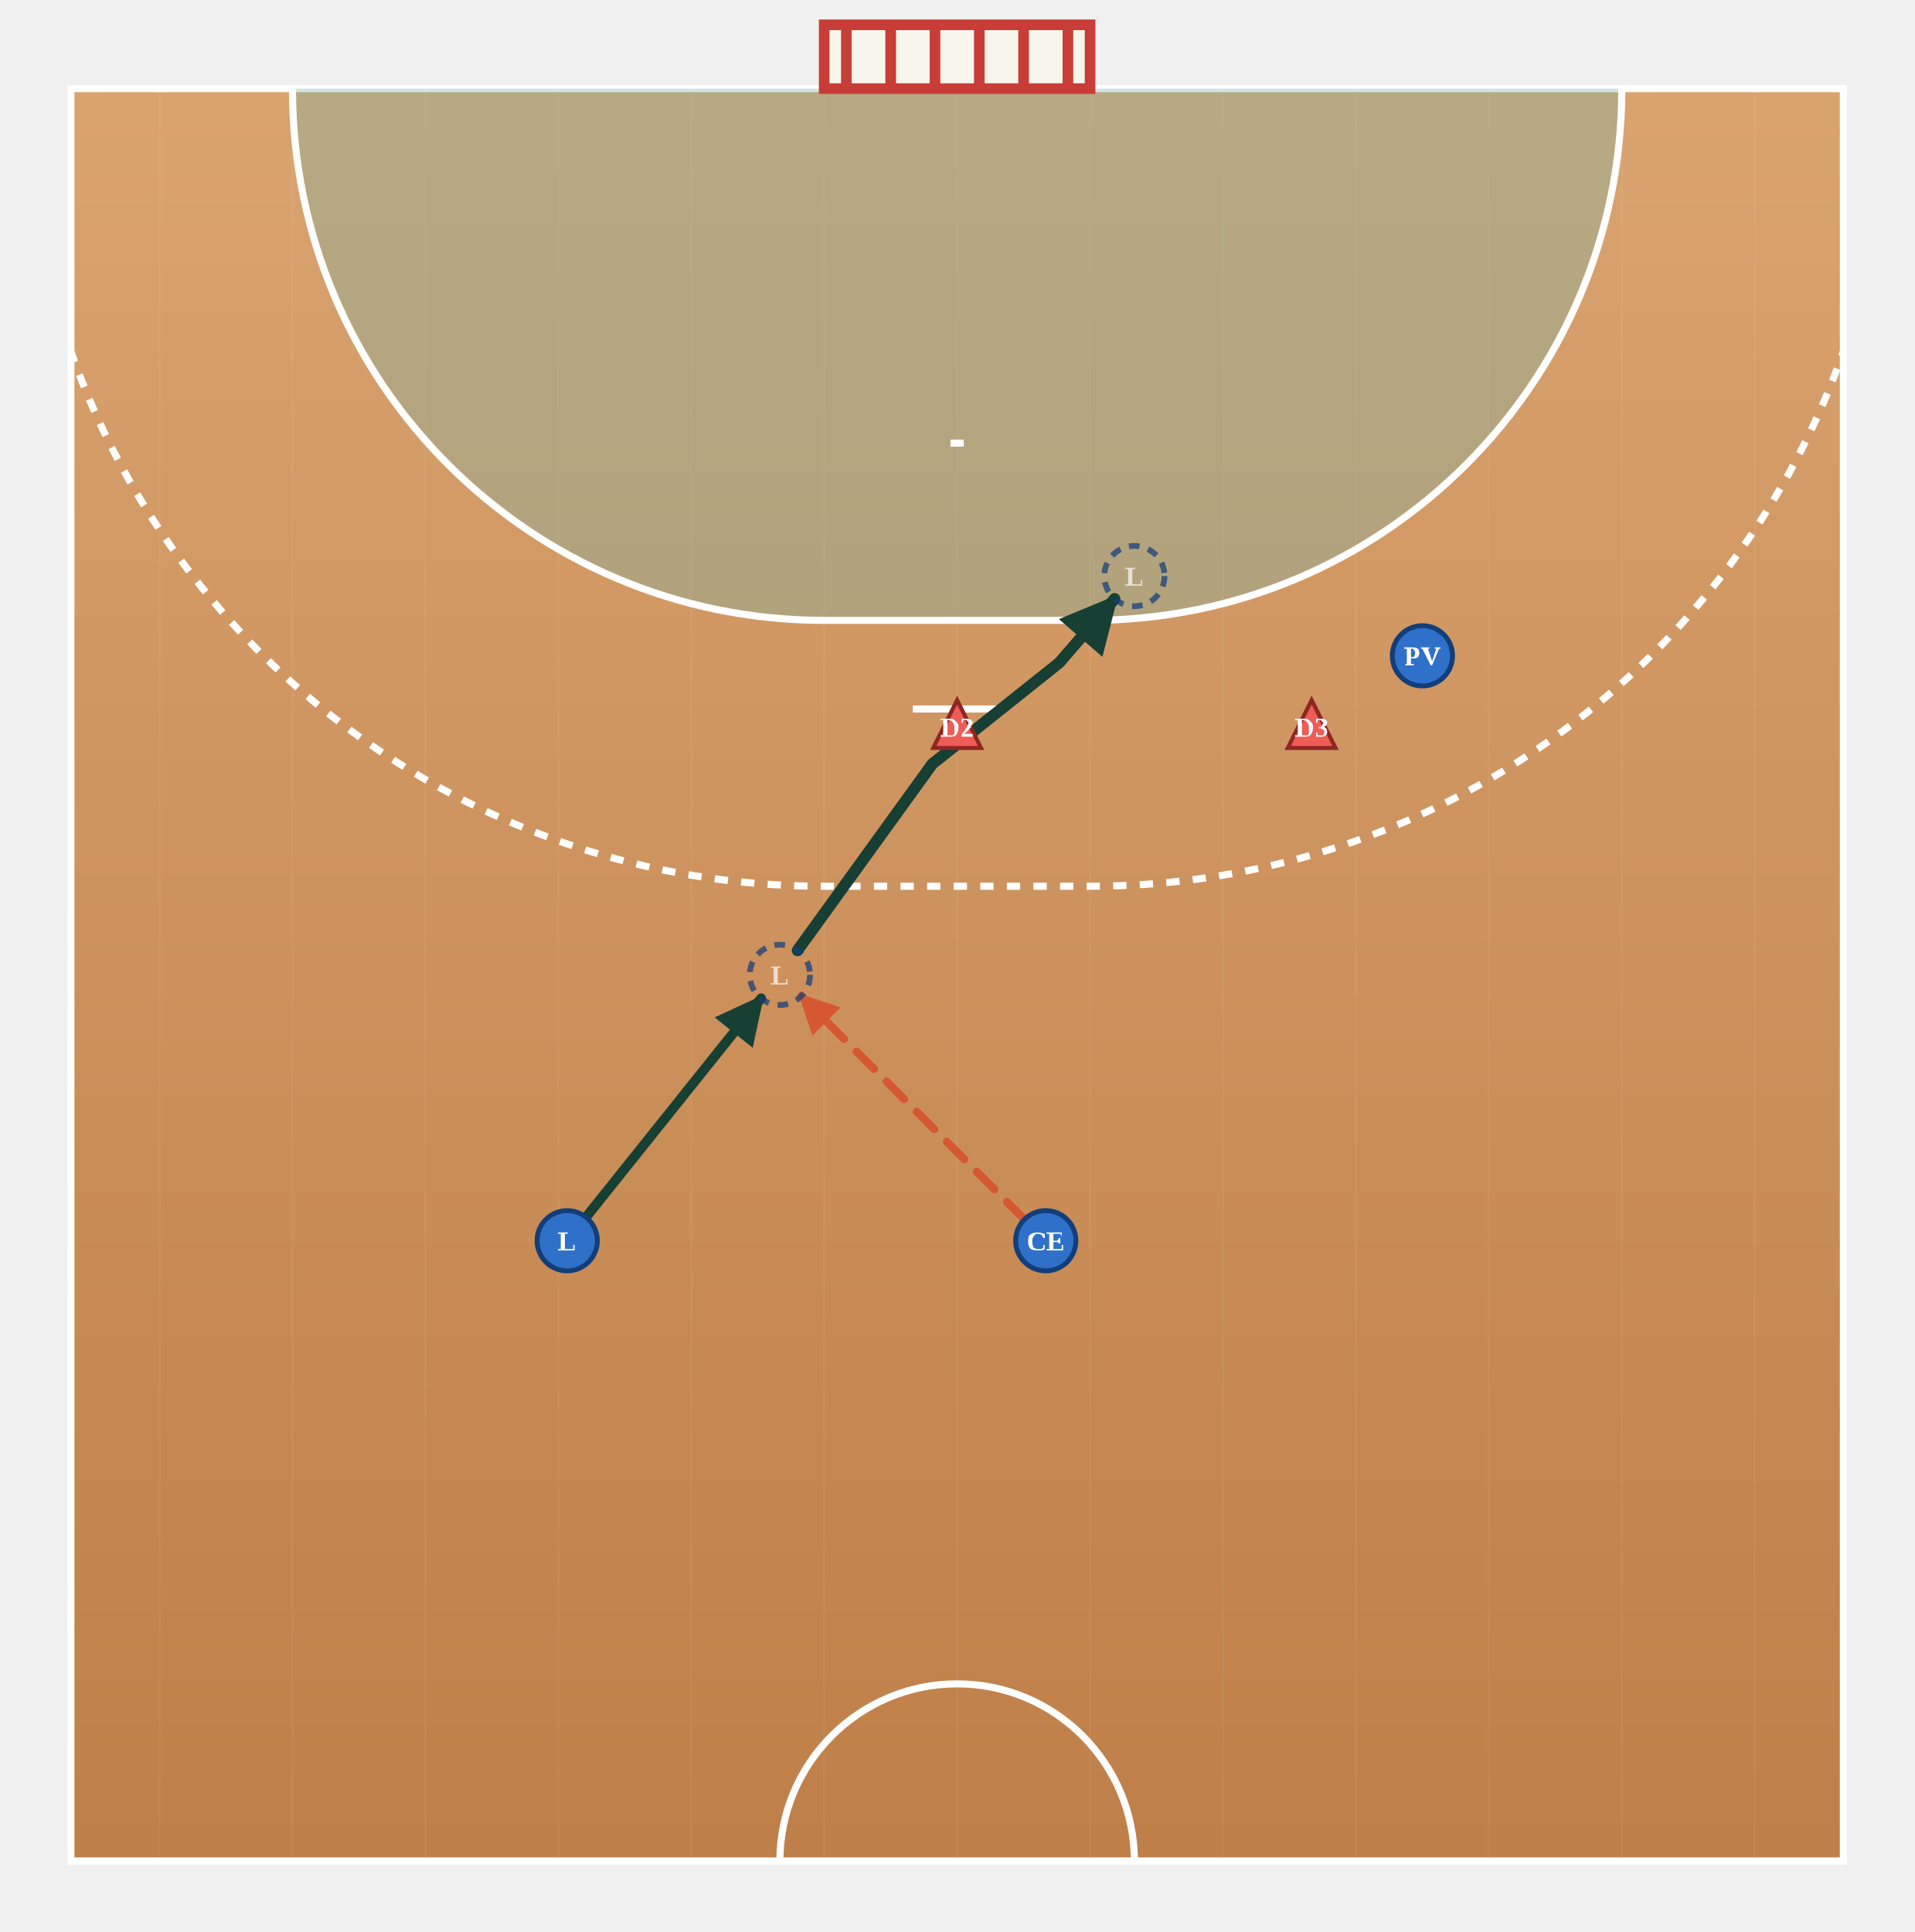
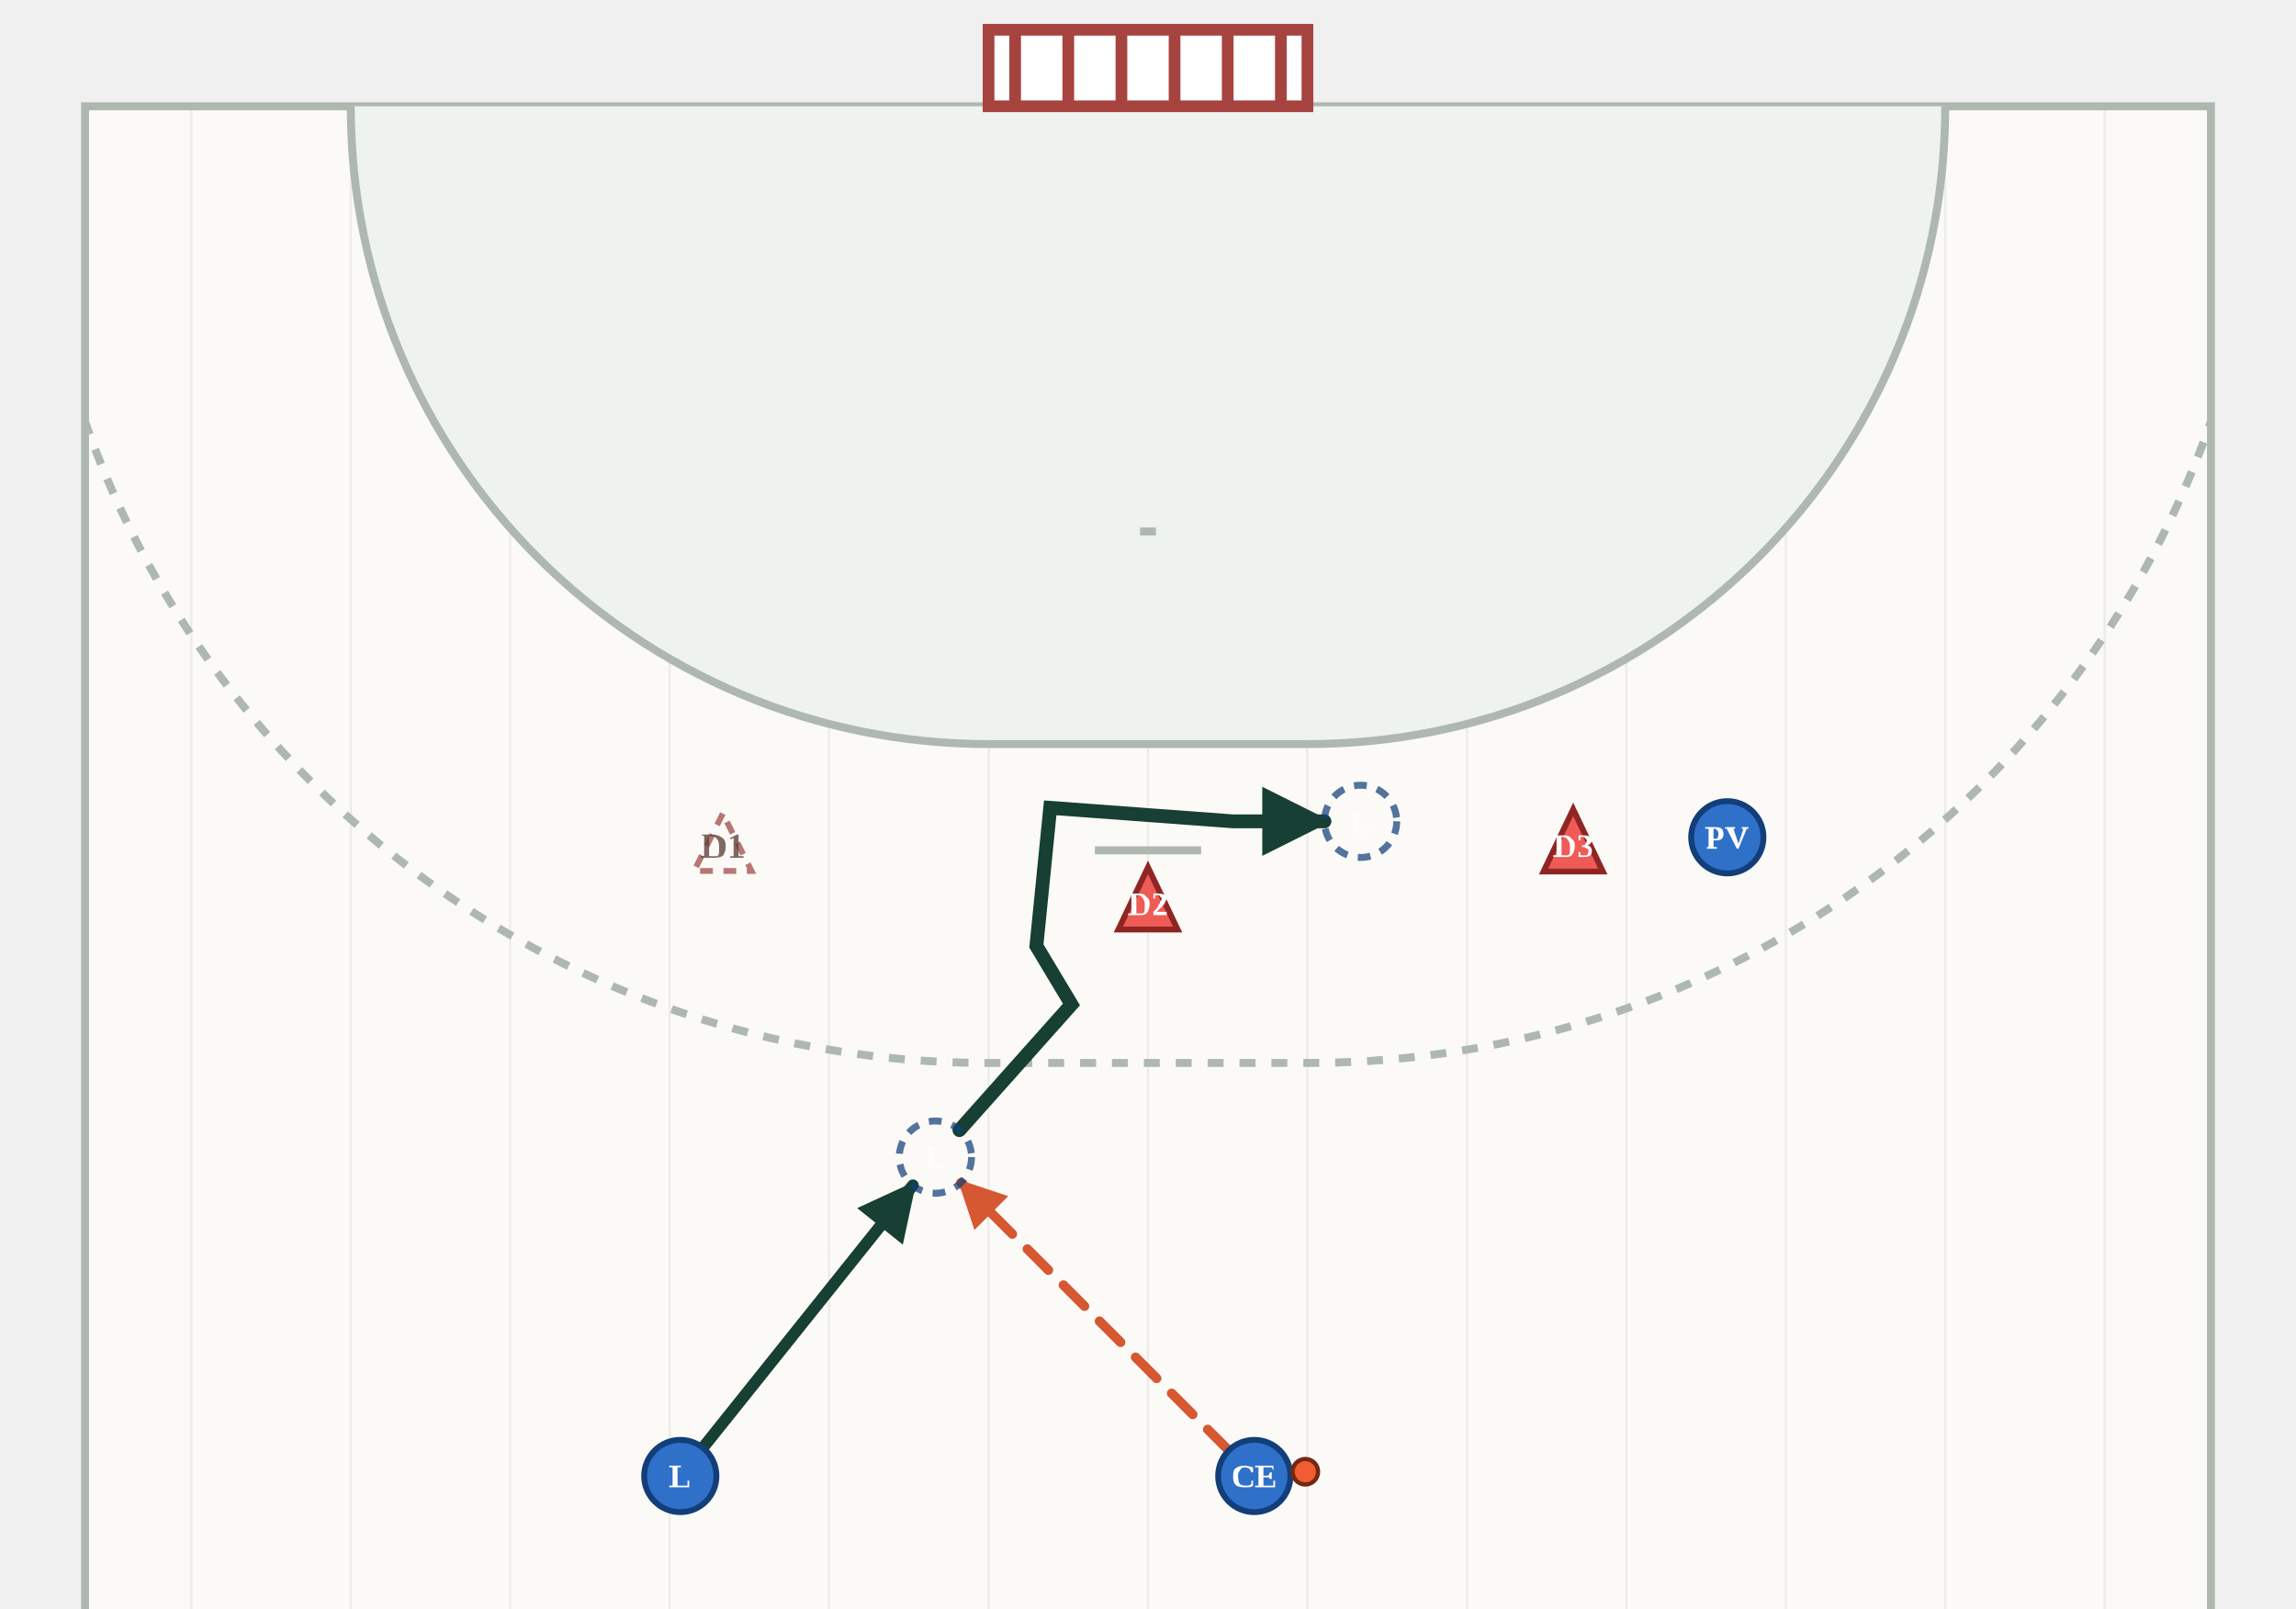
- <svg xmlns="http://www.w3.org/2000/svg" viewBox="-0.8 -1 21.6 21.8" class="traca-court view-clean" role="img" aria-label="Representació editable de A2_RECEPTION_FEINT_2X1">
+ <svg xmlns="http://www.w3.org/2000/svg" viewBox="-0.8 -1 21.6 15.136" class="traca-court view-clean" role="img" aria-label="Representació editable de A2_RECEPTION_FEINT_2X1">
  <defs>
-     <linearGradient id="court-floor" x1="0" y1="0" x2="0" y2="1">
-       <stop offset="0%" stop-color="#d9a36f" />
-       <stop offset="100%" stop-color="#bf7f49" />
-     </linearGradient>
    <clipPath id="court-clip">
      <rect x="0" y="0" width="20" height="20" />
    </clipPath>
    <marker id="traca-arrow-dark" viewBox="0 0 10 10" refX="9" refY="5" markerWidth="5" markerHeight="5" orient="auto">
      <path d="M 0 0 L 10 5 L 0 10 z" fill="#173f33" />
    </marker>
    <marker id="traca-arrow-pass" viewBox="0 0 10 10" refX="9" refY="5" markerWidth="5" markerHeight="5" orient="auto">
      <path d="M 0 0 L 10 5 L 0 10 z" fill="#d55832" />
    </marker>
    <marker id="traca-arrow-shot" viewBox="0 0 10 10" refX="9" refY="5" markerWidth="5" markerHeight="5" orient="auto">
-       <path d="M 0 0 L 10 5 L 0 10 z" fill="#b3232b" />
+       <path d="M 0 0 L 10 5 L 0 10 z" fill="#a51f28" />
    </marker>
  </defs>
-   <rect x="0" y="0" width="20" height="20" fill="url(#court-floor)" />
-   <line x1="1" y1="0" x2="1" y2="20" stroke="#fff" stroke-opacity="0.05" stroke-width="0.025" />
-   <line x1="2.5" y1="0" x2="2.5" y2="20" stroke="#fff" stroke-opacity="0.05" stroke-width="0.025" />
-   <line x1="4" y1="0" x2="4" y2="20" stroke="#fff" stroke-opacity="0.05" stroke-width="0.025" />
-   <line x1="5.5" y1="0" x2="5.5" y2="20" stroke="#fff" stroke-opacity="0.05" stroke-width="0.025" />
-   <line x1="7" y1="0" x2="7" y2="20" stroke="#fff" stroke-opacity="0.05" stroke-width="0.025" />
-   <line x1="8.5" y1="0" x2="8.5" y2="20" stroke="#fff" stroke-opacity="0.05" stroke-width="0.025" />
-   <line x1="10" y1="0" x2="10" y2="20" stroke="#fff" stroke-opacity="0.05" stroke-width="0.025" />
-   <line x1="11.5" y1="0" x2="11.5" y2="20" stroke="#fff" stroke-opacity="0.05" stroke-width="0.025" />
-   <line x1="13" y1="0" x2="13" y2="20" stroke="#fff" stroke-opacity="0.05" stroke-width="0.025" />
-   <line x1="14.5" y1="0" x2="14.5" y2="20" stroke="#fff" stroke-opacity="0.05" stroke-width="0.025" />
-   <line x1="16" y1="0" x2="16" y2="20" stroke="#fff" stroke-opacity="0.05" stroke-width="0.025" />
-   <line x1="17.5" y1="0" x2="17.5" y2="20" stroke="#fff" stroke-opacity="0.05" stroke-width="0.025" />
-   <line x1="19" y1="0" x2="19" y2="20" stroke="#fff" stroke-opacity="0.05" stroke-width="0.025" />
-   <rect x="0" y="0" width="20" height="20" fill="none" stroke="#fff" stroke-width="0.08" />
-   <path d="M 2.5 0 A 6 6 0 0 0 8.5 6 L 11.5 6 A 6 6 0 0 0 17.5 0" fill="#78b8ad" fill-opacity="0.34" stroke="#fff" stroke-width="0.08" />
-   <path d="M -0.5 0 A 9 9 0 0 0 8.5 9 L 11.5 9 A 9 9 0 0 0 20.5 0" fill="none" stroke="#fff" stroke-width="0.08" stroke-dasharray="0.15 0.15" clip-path="url(#court-clip)" />
-   <line x1="9.5" y1="7" x2="10.5" y2="7" stroke="#fff" stroke-width="0.08" />
-   <line x1="9.925" y1="4" x2="10.075" y2="4" stroke="#fff" stroke-width="0.08" />
-   <line x1="0" y1="20" x2="20" y2="20" stroke="#fff" stroke-width="0.08" />
-   <path d="M 8 20 A 2 2 0 0 1 12 20" fill="none" stroke="#fff" stroke-width="0.08" />
-   <rect x="8.5" y="-0.72" width="3" height="0.72" fill="#f8f5ec" stroke="#c83d37" stroke-width="0.12" />
-   <line x1="8.75" y1="-0.72" x2="8.75" y2="0" stroke="#c83d37" stroke-width="0.12" />
-   <line x1="9.25" y1="-0.72" x2="9.25" y2="0" stroke="#c83d37" stroke-width="0.12" />
-   <line x1="9.75" y1="-0.72" x2="9.75" y2="0" stroke="#c83d37" stroke-width="0.12" />
-   <line x1="10.25" y1="-0.72" x2="10.25" y2="0" stroke="#c83d37" stroke-width="0.12" />
-   <line x1="10.75" y1="-0.72" x2="10.75" y2="0" stroke="#c83d37" stroke-width="0.12" />
-   <line x1="11.25" y1="-0.72" x2="11.25" y2="0" stroke="#c83d37" stroke-width="0.12" />
-   <path d="M 10.76 12.76 L 8.24 10.24" fill="none" stroke="#d55832" stroke-width="0.09" stroke-dasharray="0.28 0.2" stroke-linecap="round" stroke-linejoin="miter" marker-end="url(#traca-arrow-pass)" class="selectable exercise-path" data-ref="geometry:common_path:PATH_VIS_A001_PASS_PATH" data-kind="path" data-path-suffix="segments" />
-   <path d="M 5.812 12.735 L 7.788 10.265" fill="none" stroke="#173f33" stroke-width="0.11" stroke-linecap="round" stroke-linejoin="miter" marker-end="url(#traca-arrow-dark)" class="selectable exercise-path" data-ref="geometry:common_path:PATH_VIS_A002_MOVEMENT_PATH" data-kind="path" data-path-suffix="segments" />
-   <path d="M 8.199 9.724 L 9.72 7.62 L 11.15 6.48 L 11.777 5.757" fill="none" stroke="#173f33" stroke-width="0.13" stroke-linecap="round" stroke-linejoin="miter" marker-end="url(#traca-arrow-dark)" class="selectable exercise-path" data-ref="geometry:common_path:PATH_VIS_A003_FEINT_PATH" data-kind="path" data-path-suffix="segments" />
-   <g class="participant-state-node" role="img" pointer-events="none" aria-label="Posició futura L">
-     <circle cx="12" cy="5.5" r="0.34" fill="none" stroke="#123e79" stroke-opacity="0.72" stroke-width="0.065" stroke-dasharray="0.12 0.1" />
-     <text x="12" y="5.61" text-anchor="middle" fill="#ffffff" fill-opacity="0.68" font-size="0.31" font-weight="850" pointer-events="none">L</text>
+   <rect x="0" y="0" width="20" height="20" fill="#fbfaf7" />
+   <line x1="1" y1="0" x2="1" y2="20" stroke="#dedbd2" stroke-opacity="0.45" stroke-width="0.02" />
+   <line x1="2.5" y1="0" x2="2.5" y2="20" stroke="#dedbd2" stroke-opacity="0.45" stroke-width="0.02" />
+   <line x1="4" y1="0" x2="4" y2="20" stroke="#dedbd2" stroke-opacity="0.45" stroke-width="0.02" />
+   <line x1="5.5" y1="0" x2="5.5" y2="20" stroke="#dedbd2" stroke-opacity="0.45" stroke-width="0.02" />
+   <line x1="7" y1="0" x2="7" y2="20" stroke="#dedbd2" stroke-opacity="0.45" stroke-width="0.02" />
+   <line x1="8.5" y1="0" x2="8.5" y2="20" stroke="#dedbd2" stroke-opacity="0.45" stroke-width="0.02" />
+   <line x1="10" y1="0" x2="10" y2="20" stroke="#dedbd2" stroke-opacity="0.45" stroke-width="0.02" />
+   <line x1="11.5" y1="0" x2="11.5" y2="20" stroke="#dedbd2" stroke-opacity="0.45" stroke-width="0.02" />
+   <line x1="13" y1="0" x2="13" y2="20" stroke="#dedbd2" stroke-opacity="0.45" stroke-width="0.02" />
+   <line x1="14.5" y1="0" x2="14.5" y2="20" stroke="#dedbd2" stroke-opacity="0.45" stroke-width="0.02" />
+   <line x1="16" y1="0" x2="16" y2="20" stroke="#dedbd2" stroke-opacity="0.45" stroke-width="0.02" />
+   <line x1="17.5" y1="0" x2="17.5" y2="20" stroke="#dedbd2" stroke-opacity="0.45" stroke-width="0.02" />
+   <line x1="19" y1="0" x2="19" y2="20" stroke="#dedbd2" stroke-opacity="0.45" stroke-width="0.02" />
+   <rect x="0" y="0" width="20" height="20" fill="none" stroke="#aeb8b0" stroke-width="0.075" />
+   <path d="M 2.5 0 A 6 6 0 0 0 8.5 6 L 11.5 6 A 6 6 0 0 0 17.5 0" fill="#eef3ef" stroke="#aeb8b0" stroke-width="0.075" />
+   <path d="M -0.5 0 A 9 9 0 0 0 8.5 9 L 11.5 9 A 9 9 0 0 0 20.5 0" fill="none" stroke="#aeb8b0" stroke-width="0.075" stroke-dasharray="0.15 0.15" clip-path="url(#court-clip)" />
+   <line x1="9.5" y1="7" x2="10.5" y2="7" stroke="#aeb8b0" stroke-width="0.075" />
+   <line x1="9.925" y1="4" x2="10.075" y2="4" stroke="#aeb8b0" stroke-width="0.075" />
+   <line x1="0" y1="20" x2="20" y2="20" stroke="#aeb8b0" stroke-width="0.075" />
+   <path d="M 8 20 A 2 2 0 0 1 12 20" fill="none" stroke="#aeb8b0" stroke-width="0.075" />
+   <rect x="8.5" y="-0.72" width="3" height="0.72" fill="#ffffff" stroke="#a7433f" stroke-width="0.11" />
+   <line x1="8.75" y1="-0.72" x2="8.75" y2="0" stroke="#a7433f" stroke-width="0.11" />
+   <line x1="9.25" y1="-0.72" x2="9.25" y2="0" stroke="#a7433f" stroke-width="0.11" />
+   <line x1="9.75" y1="-0.72" x2="9.75" y2="0" stroke="#a7433f" stroke-width="0.11" />
+   <line x1="10.25" y1="-0.72" x2="10.25" y2="0" stroke="#a7433f" stroke-width="0.11" />
+   <line x1="10.75" y1="-0.72" x2="10.75" y2="0" stroke="#a7433f" stroke-width="0.11" />
+   <line x1="11.25" y1="-0.72" x2="11.25" y2="0" stroke="#a7433f" stroke-width="0.11" />
+   <path d="M 10.76 12.646 L 8.24 10.126" fill="none" stroke="#d55832" stroke-width="0.09" stroke-dasharray="0.28 0.20" stroke-linecap="round" stroke-linejoin="miter" marker-end="url(#traca-arrow-pass)" class="selectable exercise-path" data-ref="geometry:common_path:PATH_VIS_A001_PASS_PATH" data-kind="path" data-path-suffix="segments" />
+   <path d="M 5.812 12.621 L 7.788 10.151" fill="none" stroke="#173f33" stroke-width="0.11" stroke-linecap="round" stroke-linejoin="miter" marker-end="url(#traca-arrow-dark)" class="selectable exercise-path" data-ref="geometry:common_path:PATH_VIS_A002_MOVEMENT_PATH" data-kind="path" data-path-suffix="segments" />
+   <path d="M 8.226 9.632 L 9.28 8.45 L 8.95 7.9 L 9.08 6.6 L 10.8 6.727 L 11.66 6.727" fill="none" stroke="#173f33" stroke-width="0.13" stroke-linecap="round" stroke-linejoin="miter" marker-end="url(#traca-arrow-dark)" class="selectable exercise-path" data-ref="geometry:common_path:PATH_VIS_A003_FEINT_PATH" data-kind="path" data-path-suffix="segments" />
+   <g class="participant-state-node" role="img" pointer-events="none" aria-label="Posició futura L" data-temporal-status="future">
+     <circle cx="12" cy="6.727" r="0.34" fill="none" stroke="#123e79" stroke-opacity="0.72" stroke-width="0.065" stroke-dasharray="0.12 0.10" />
+     <text x="12" y="6.837" text-anchor="middle" fill="#ffffff" fill-opacity="0.68" font-size="0.31" font-weight="800" pointer-events="none">L</text>
  </g>
-   <g class="participant-state-node" role="img" pointer-events="none" aria-label="Posició futura L">
-     <circle cx="8" cy="10" r="0.34" fill="none" stroke="#123e79" stroke-opacity="0.72" stroke-width="0.065" stroke-dasharray="0.12 0.1" />
-     <text x="8" y="10.11" text-anchor="middle" fill="#ffffff" fill-opacity="0.68" font-size="0.31" font-weight="850" pointer-events="none">L</text>
+   <g class="participant-state-node" role="img" pointer-events="none" aria-label="Posició futura L" data-temporal-status="future">
+     <circle cx="8" cy="9.886" r="0.34" fill="none" stroke="#123e79" stroke-opacity="0.72" stroke-width="0.065" stroke-dasharray="0.12 0.10" />
+     <text x="8" y="9.996" text-anchor="middle" fill="#ffffff" fill-opacity="0.68" font-size="0.31" font-weight="800" pointer-events="none">L</text>
+   </g>
+   <g class="contextual-reference-node" role="img" aria-label="Referència estructural D1" data-ref="geometry:contextual_reference:CONTEXT_D1" data-participant-ref="D1" data-active-participant="false" pointer-events="none">
+     <polygon points="6,6.654 5.73,7.194 6.27,7.194" fill="none" stroke="#8f2624" stroke-opacity="0.62" stroke-width="0.055" stroke-dasharray="0.12 0.1" />
+     <text x="6" y="7.074" text-anchor="middle" fill="#5d4039" fill-opacity="0.78" font-size="0.34" font-weight="760">D1</text>
  </g>
  <g class="selectable entity-node" data-ref="geometry:entity:CE" data-kind="entity" tabindex="0" role="button" aria-label="attacker CE" data-state-ref="STATE_CE_S0">
-     <circle cx="11" cy="13" r="0.34" fill="#2f70c9" stroke="#123e79" stroke-width="0.055" />
-     <text x="11" y="13.11" text-anchor="middle" fill="#ffffff" font-size="0.31" font-weight="850" pointer-events="none">CE</text>
+     <circle cx="11" cy="12.886" r="0.34" fill="#2f70c9" stroke="#123e79" stroke-width="0.055" />
+     <text x="11" y="12.996" text-anchor="middle" fill="#ffffff" font-size="0.31" font-weight="800" pointer-events="none">CE</text>
  </g>
  <g class="selectable entity-node" data-ref="geometry:entity:D2" data-kind="entity" tabindex="0" role="button" aria-label="defender D2" data-state-ref="STATE_D2_S0">
-     <polygon points="10,6.9 9.73,7.44 10.27,7.44" fill="#ef5b55" stroke="#8f2624" stroke-width="0.045" />
-     <text x="10" y="7.31" text-anchor="middle" fill="#ffffff" font-size="0.31" font-weight="850" pointer-events="none">D2</text>
+     <polygon points="10,7.16 9.721,7.745 10.279,7.745" fill="#ef5b55" stroke="#8f2624" stroke-width="0.055" />
+     <text x="10" y="7.61" text-anchor="middle" fill="#ffffff" font-size="0.31" font-weight="800" pointer-events="none">D2</text>
  </g>
  <g class="selectable entity-node" data-ref="geometry:entity:D3" data-kind="entity" tabindex="0" role="button" aria-label="defender D3" data-state-ref="STATE_D3_S0">
-     <polygon points="14,6.9 13.73,7.44 14.27,7.44" fill="#ef5b55" stroke="#8f2624" stroke-width="0.045" />
-     <text x="14" y="7.31" text-anchor="middle" fill="#ffffff" font-size="0.31" font-weight="850" pointer-events="none">D3</text>
+     <polygon points="14,6.614 13.721,7.199 14.279,7.199" fill="#ef5b55" stroke="#8f2624" stroke-width="0.055" />
+     <text x="14" y="7.064" text-anchor="middle" fill="#ffffff" font-size="0.31" font-weight="800" pointer-events="none">D3</text>
  </g>
  <g class="selectable entity-node" data-ref="geometry:entity:L" data-kind="entity" tabindex="0" role="button" aria-label="attacker L" data-state-ref="STATE_L_S0">
-     <circle cx="5.6" cy="13" r="0.34" fill="#2f70c9" stroke="#123e79" stroke-width="0.055" />
-     <text x="5.6" y="13.11" text-anchor="middle" fill="#ffffff" font-size="0.31" font-weight="850" pointer-events="none">L</text>
+     <circle cx="5.6" cy="12.886" r="0.34" fill="#2f70c9" stroke="#123e79" stroke-width="0.055" />
+     <text x="5.6" y="12.996" text-anchor="middle" fill="#ffffff" font-size="0.31" font-weight="800" pointer-events="none">L</text>
  </g>
  <g class="selectable entity-node" data-ref="geometry:entity:PV" data-kind="entity" tabindex="0" role="button" aria-label="pivot PV" data-state-ref="STATE_PV_S0">
-     <circle cx="15.25" cy="6.4" r="0.34" fill="#2f70c9" stroke="#123e79" stroke-width="0.055" />
-     <text x="15.25" y="6.51" text-anchor="middle" fill="#ffffff" font-size="0.31" font-weight="850" pointer-events="none">PV</text>
+     <circle cx="15.45" cy="6.877" r="0.34" fill="#2f70c9" stroke="#123e79" stroke-width="0.055" />
+     <text x="15.45" y="6.987" text-anchor="middle" fill="#ffffff" font-size="0.31" font-weight="800" pointer-events="none">PV</text>
+   </g>
+   <g class="ball-node" role="img" aria-label="Pilota B1 amb CE" data-ball-ref="B1" data-ball-state-ref="BALL_STATE_B1_S0" data-holder-state-ref="STATE_CE_S0" pointer-events="none">
+     <circle cx="11.48" cy="12.846" r="0.12" fill="#f05d32" stroke="#762711" stroke-width="0.04" />
  </g>
</svg>
